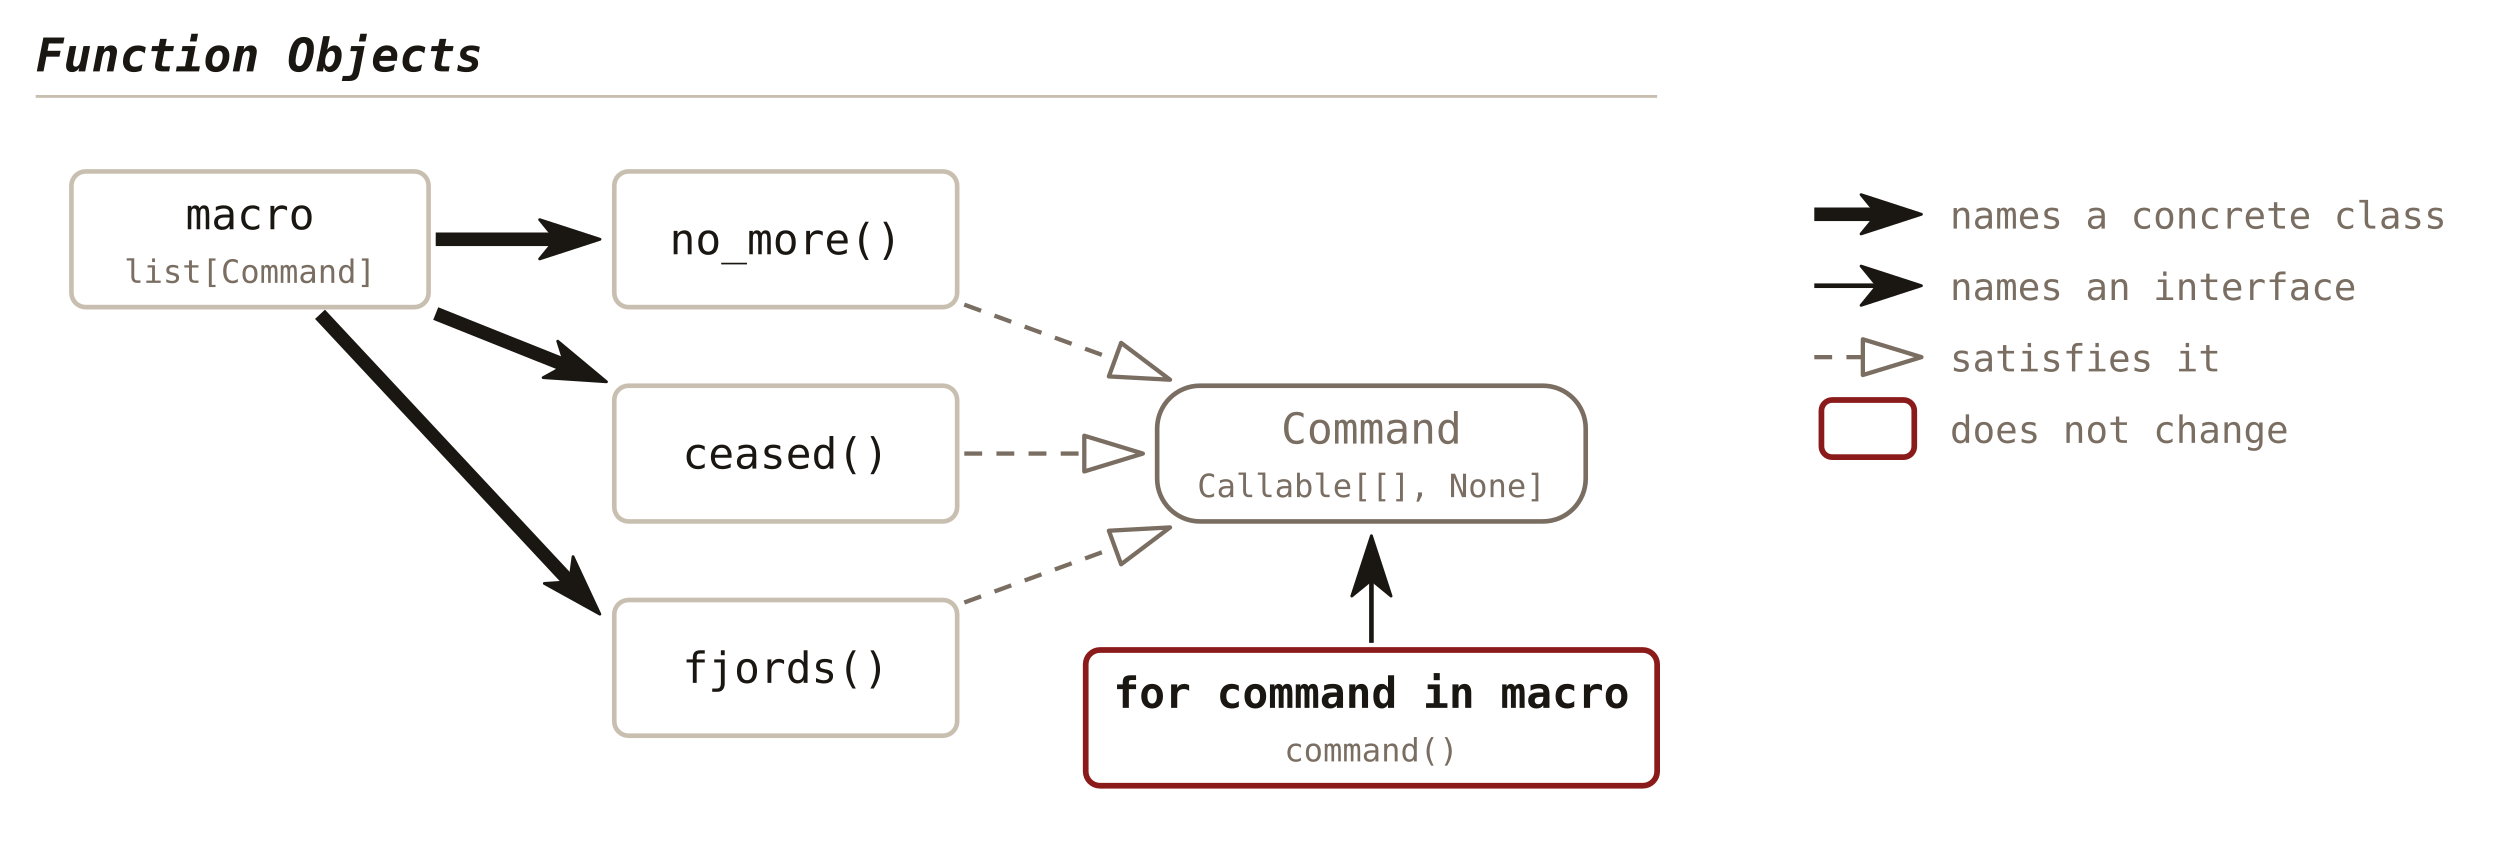
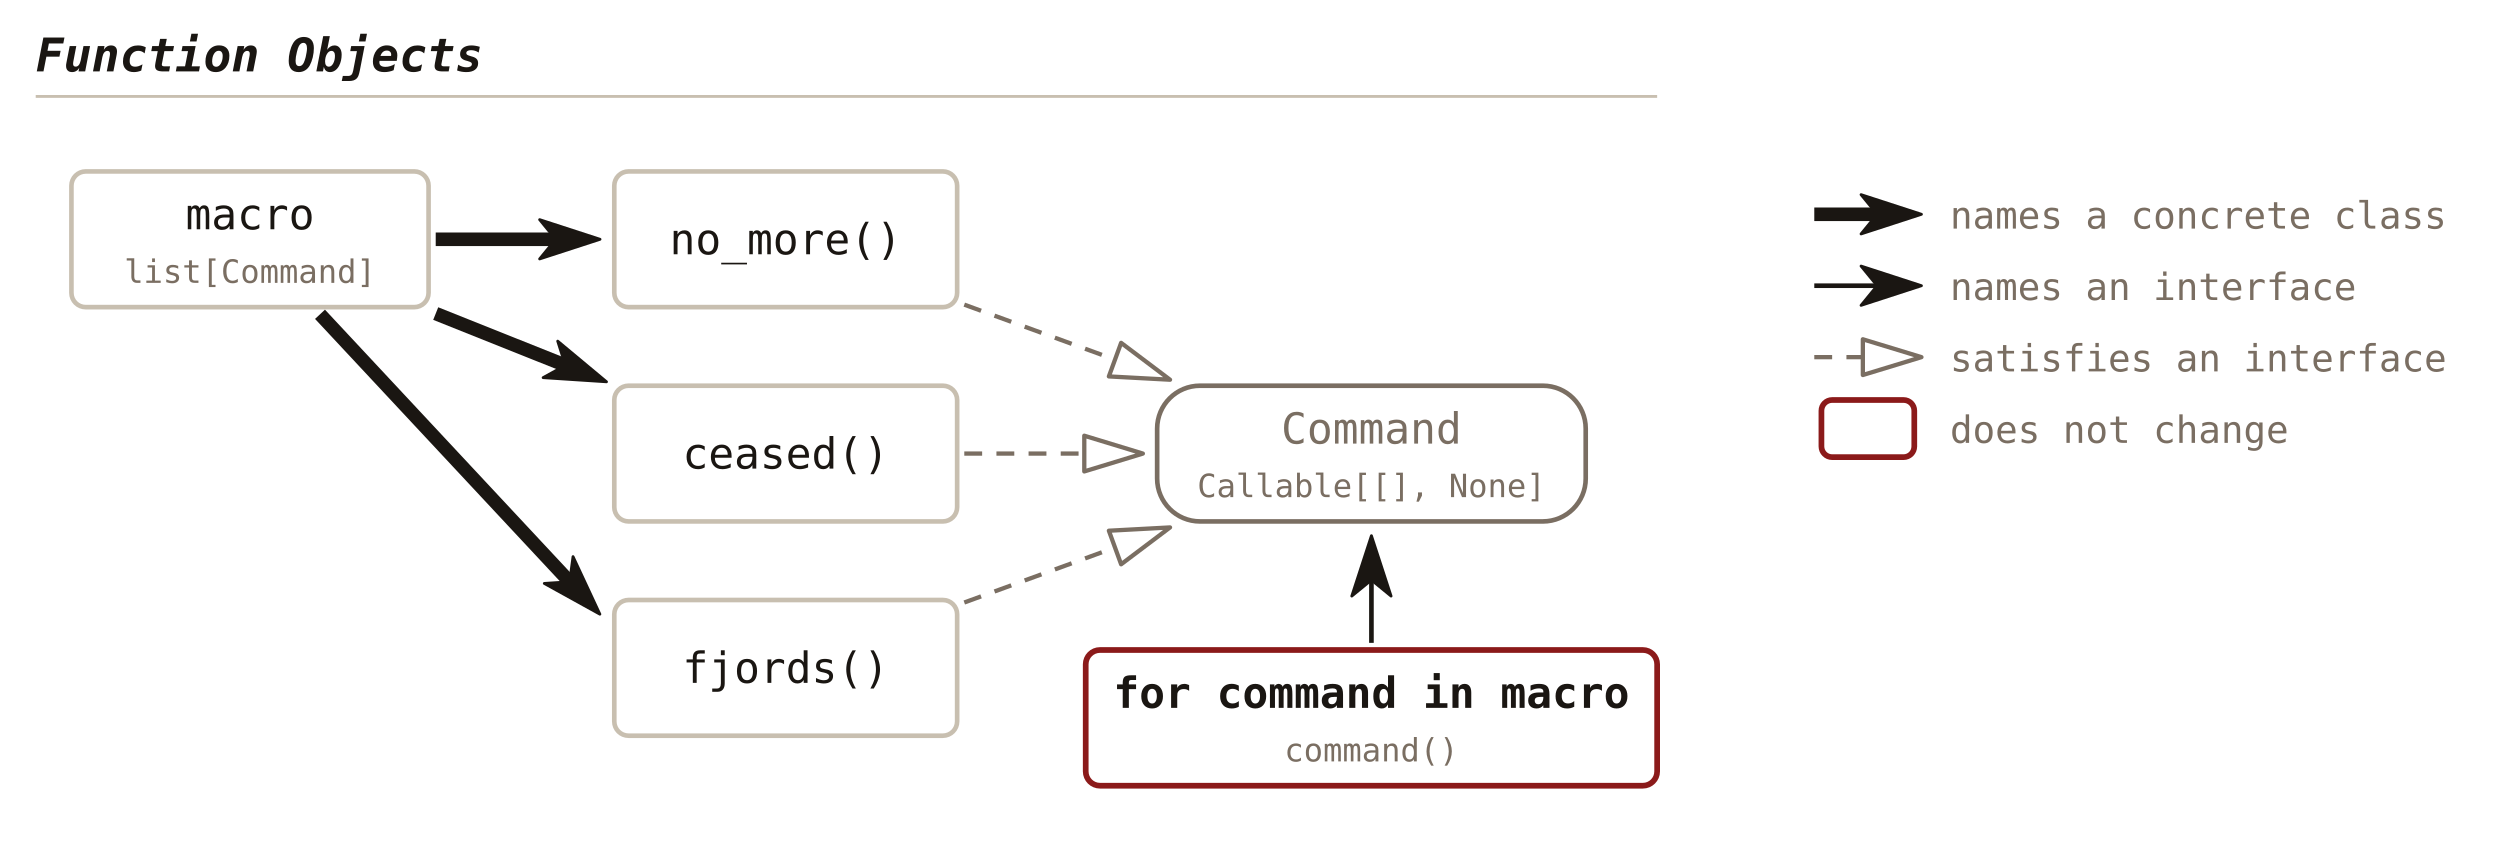
<svg xmlns="http://www.w3.org/2000/svg" viewBox="0 0 700 236" font-family="'JetBrains Mono', Consolas, monospace">
  <defs>
    <marker id="c28-solid" viewBox="0 0 18 12" refX="5" refY="6" markerWidth="18" markerHeight="12" orient="auto" markerUnits="userSpaceOnUse">
      <path d="M0.5,0.5 L17.4,6 L0.5,11.5 L5,6 Z" fill="#1a1612" stroke="#1a1612" stroke-width="0.8" stroke-linejoin="round" />
    </marker>
    <marker id="c28-hollow" viewBox="0 0 18 12" refX="1" refY="6" markerWidth="18" markerHeight="12" orient="auto" markerUnits="userSpaceOnUse">
      <path d="M1,1 L17.4,6 L1,11 Z" fill="none" stroke="#1a1612" stroke-width="1.2" stroke-linejoin="round" />
    </marker>
    <marker id="c28-hollow-muted" viewBox="0 0 18 12" refX="1" refY="6" markerWidth="18" markerHeight="12" orient="auto" markerUnits="userSpaceOnUse">
      <path d="M1,1 L17.4,6 L1,11 Z" fill="none" stroke="#7a6e62" stroke-width="1.2" stroke-linejoin="round" />
    </marker>
  </defs>
  <text x="10" y="20" font-size="13" font-weight="bold" font-style="italic" fill="#1a1612" text-anchor="start">Function Objects</text>
  <line x1="10" y1="27" x2="464" y2="27" stroke="#c8bfb0" stroke-width="0.8" />
  <rect x="20" y="48" width="100" height="38" fill="none" stroke="#c8bfb0" stroke-width="1.3" rx="4" />
  <text x="70.0" y="64.2" font-size="12" fill="#1a1612" text-anchor="middle">macro</text>
  <text x="70.0" y="79.2" font-size="9" fill="#7a6e62" text-anchor="middle">list[Command]</text>
  <rect x="172" y="48" width="96" height="38" fill="none" stroke="#c8bfb0" stroke-width="1.3" rx="4" />
  <text x="220.0" y="71.2" font-size="12" fill="#1a1612" text-anchor="middle">no_more()</text>
  <rect x="172" y="108" width="96" height="38" fill="none" stroke="#c8bfb0" stroke-width="1.3" rx="4" />
  <text x="220.0" y="131.2" font-size="12" fill="#1a1612" text-anchor="middle">ceased()</text>
  <rect x="172" y="168" width="96" height="38" fill="none" stroke="#c8bfb0" stroke-width="1.3" rx="4" />
  <text x="220.0" y="191.2" font-size="12" fill="#1a1612" text-anchor="middle">fjords()</text>
  <rect x="324" y="108" width="120" height="38" fill="none" stroke="#7a6e62" stroke-width="1.3" rx="12" />
  <text x="384.0" y="124.2" font-size="12" fill="#7a6e62" text-anchor="middle">Command</text>
  <text x="384.0" y="139.2" font-size="9" fill="#7a6e62" text-anchor="middle">Callable[[], None]</text>
  <rect x="304" y="182" width="160" height="38" fill="none" stroke="#8b1a1a" stroke-width="1.6" rx="4" />
  <text x="384.0" y="198.2" font-size="12" font-weight="bold" fill="#1a1612" text-anchor="middle">for command in macro</text>
  <text x="384.0" y="213.2" font-size="9" fill="#7a6e62" text-anchor="middle">command()</text>
  <line x1="122.0" y1="67.0" x2="155.6" y2="67.0" stroke="#1a1612" stroke-width="3.8" marker-end="url(#c28-solid)" />
  <line x1="122.0" y1="87.8" x2="158.3" y2="102.3" stroke="#1a1612" stroke-width="3.8" marker-end="url(#c28-solid)" />
  <line x1="89.6" y1="88.0" x2="159.5" y2="162.9" stroke="#1a1612" stroke-width="3.8" marker-end="url(#c28-solid)" />
  <line x1="270.0" y1="85.3" x2="312.2" y2="100.7" stroke="#7a6e62" stroke-width="1.2" stroke-dasharray="5,4" marker-end="url(#c28-hollow-muted)" />
  <line x1="270.0" y1="127.0" x2="303.6" y2="127.0" stroke="#7a6e62" stroke-width="1.2" stroke-dasharray="5,4" marker-end="url(#c28-hollow-muted)" />
  <line x1="270.0" y1="168.7" x2="312.2" y2="153.3" stroke="#7a6e62" stroke-width="1.2" stroke-dasharray="5,4" marker-end="url(#c28-hollow-muted)" />
  <line x1="384.0" y1="180.0" x2="384.0" y2="162.4" stroke="#1a1612" stroke-width="1.3" marker-end="url(#c28-solid)" />
  <line class="legend" x1="508" y1="60" x2="525.6" y2="60" stroke="#1a1612" stroke-width="3.8" marker-end="url(#c28-solid)" />
  <text x="546" y="64" font-size="10.5" fill="#7a6e62" text-anchor="start">names a concrete class</text>
  <line class="legend" x1="508" y1="80" x2="525.6" y2="80" stroke="#1a1612" stroke-width="1.3" marker-end="url(#c28-solid)" />
  <text x="546" y="84" font-size="10.5" fill="#7a6e62" text-anchor="start">names an interface</text>
  <line class="legend" x1="508" y1="100" x2="521.6" y2="100" stroke="#7a6e62" stroke-width="1.2" stroke-dasharray="5,4" marker-end="url(#c28-hollow-muted)" />
-   <text x="546" y="104" font-size="10.5" fill="#7a6e62" text-anchor="start">satisfies it</text>
+   <text x="546" y="104" font-size="10.5" fill="#7a6e62" text-anchor="start">satisfies an interface</text>
  <rect x="510" y="112" width="26" height="16" fill="none" stroke="#8b1a1a" stroke-width="1.6" rx="3" />
  <text x="546" y="124" font-size="10.5" fill="#7a6e62" text-anchor="start">does not change</text>
</svg>
